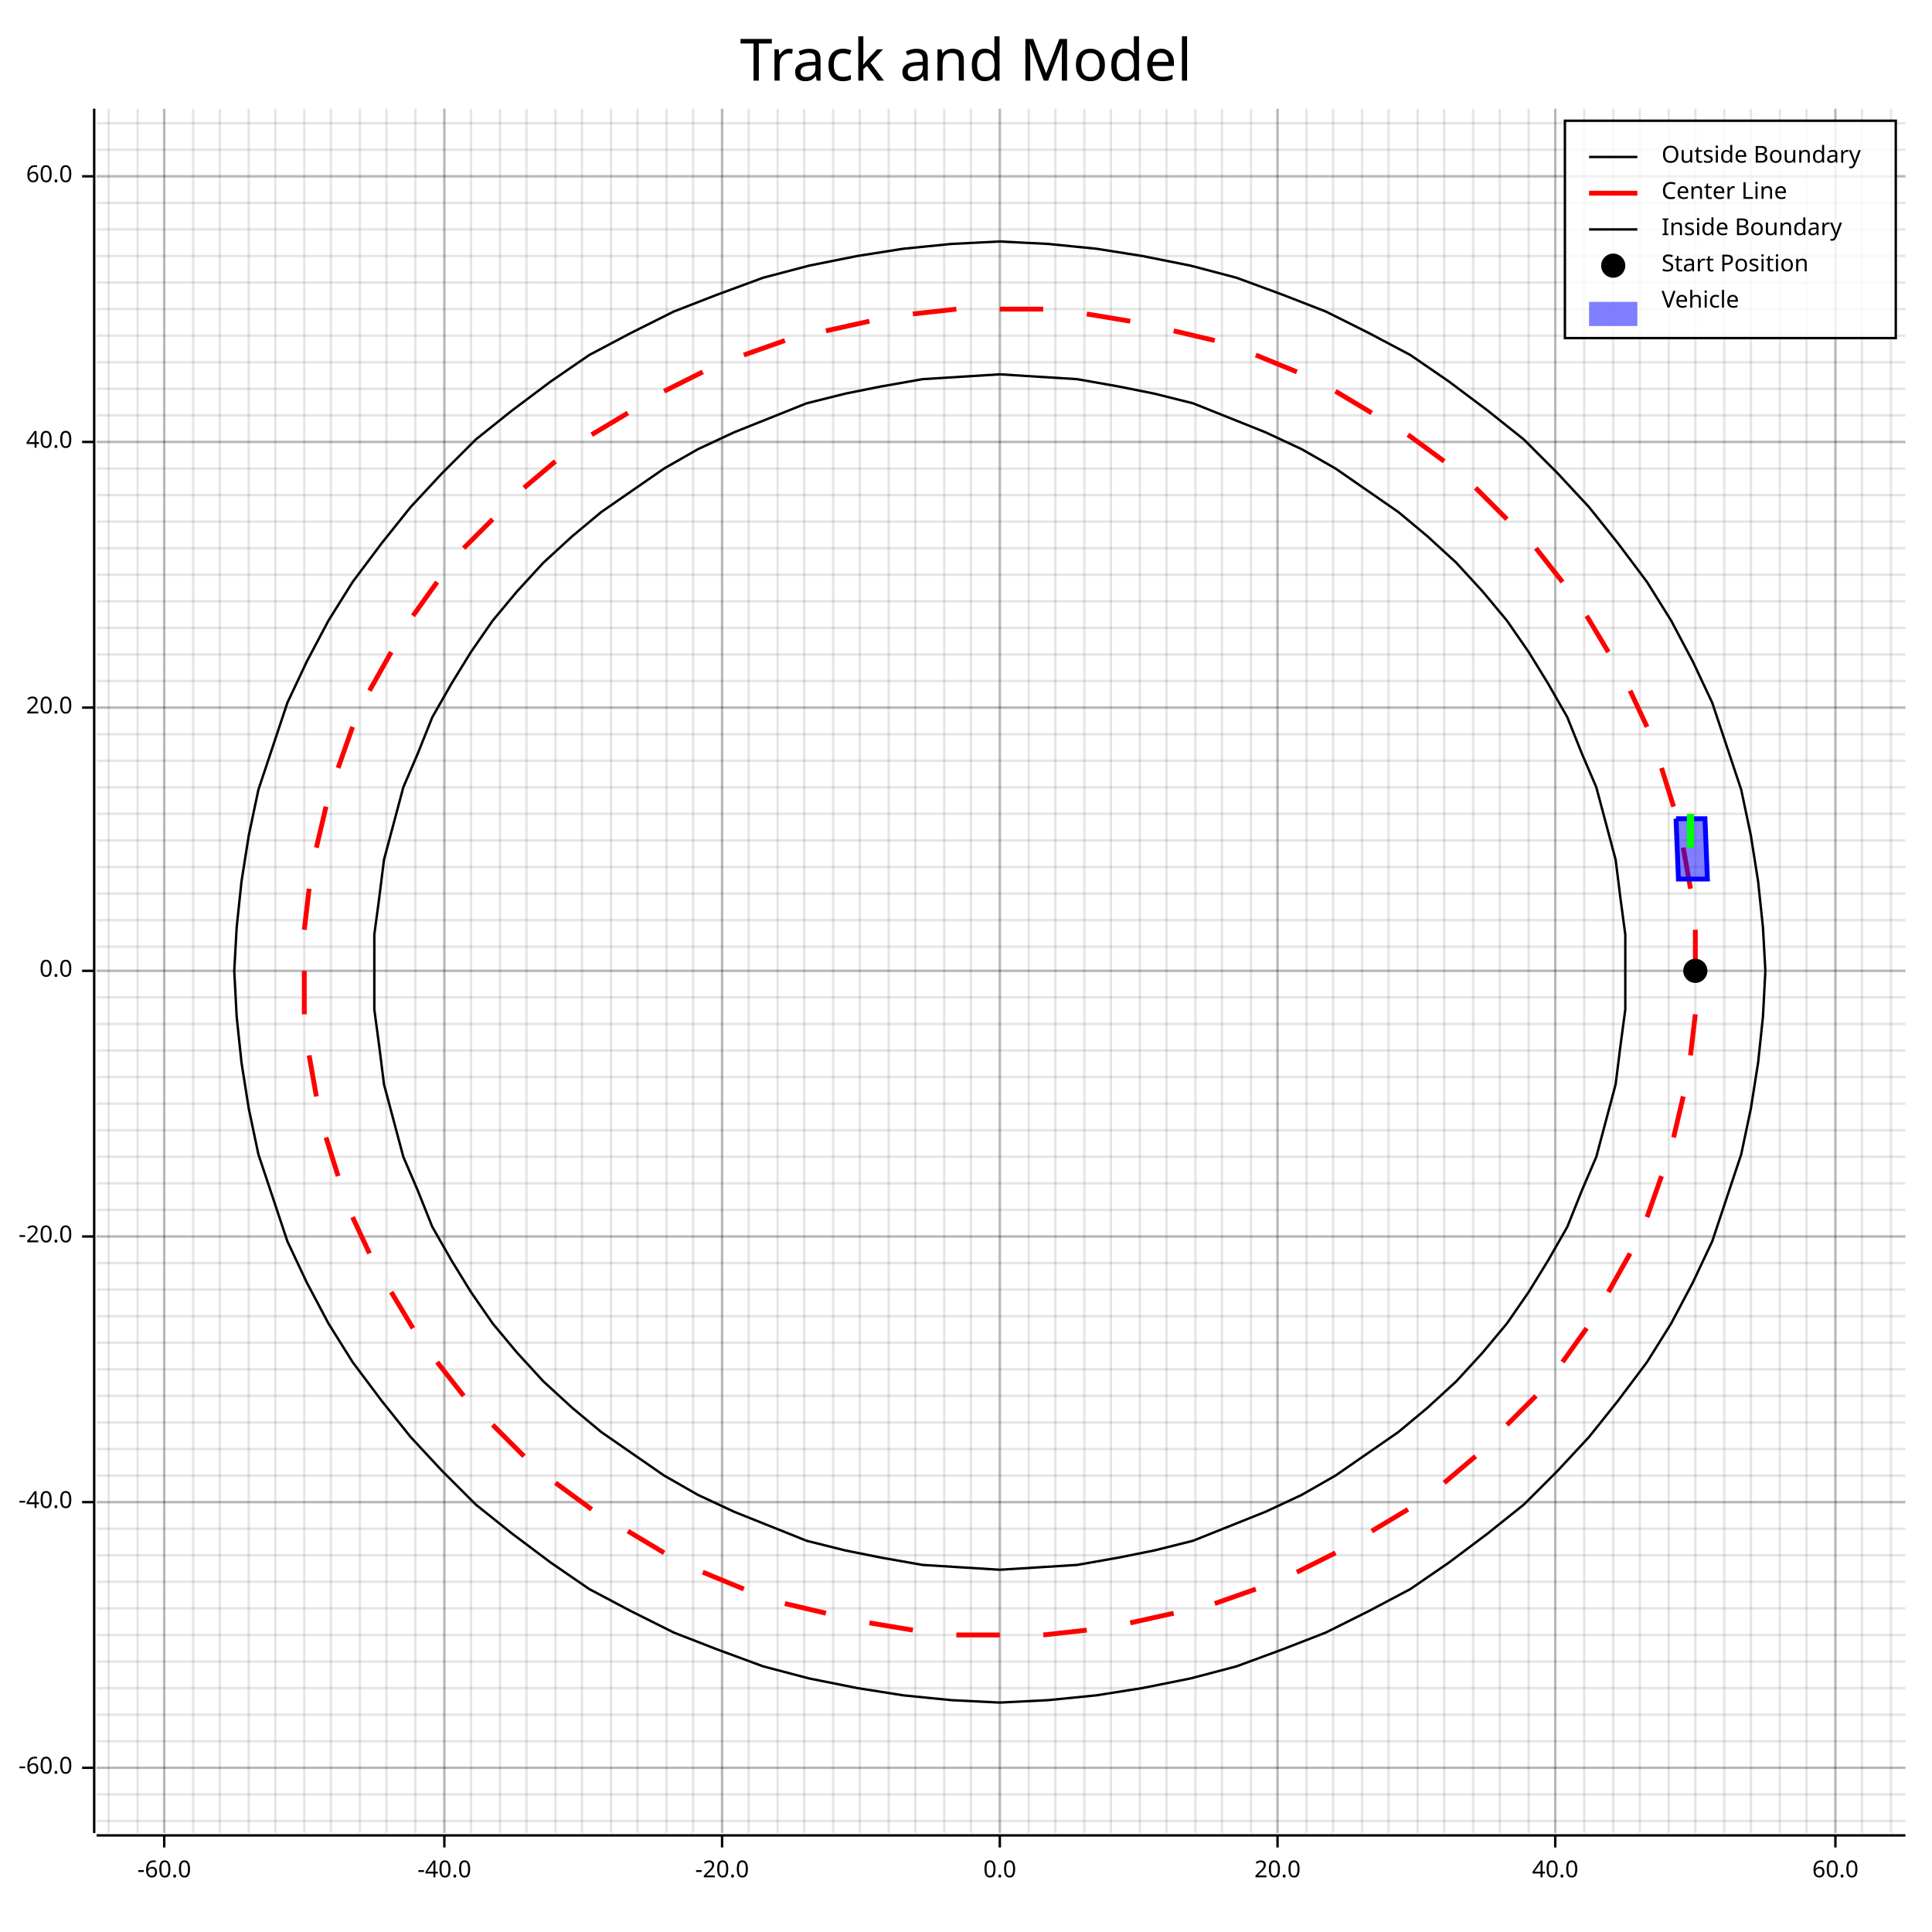
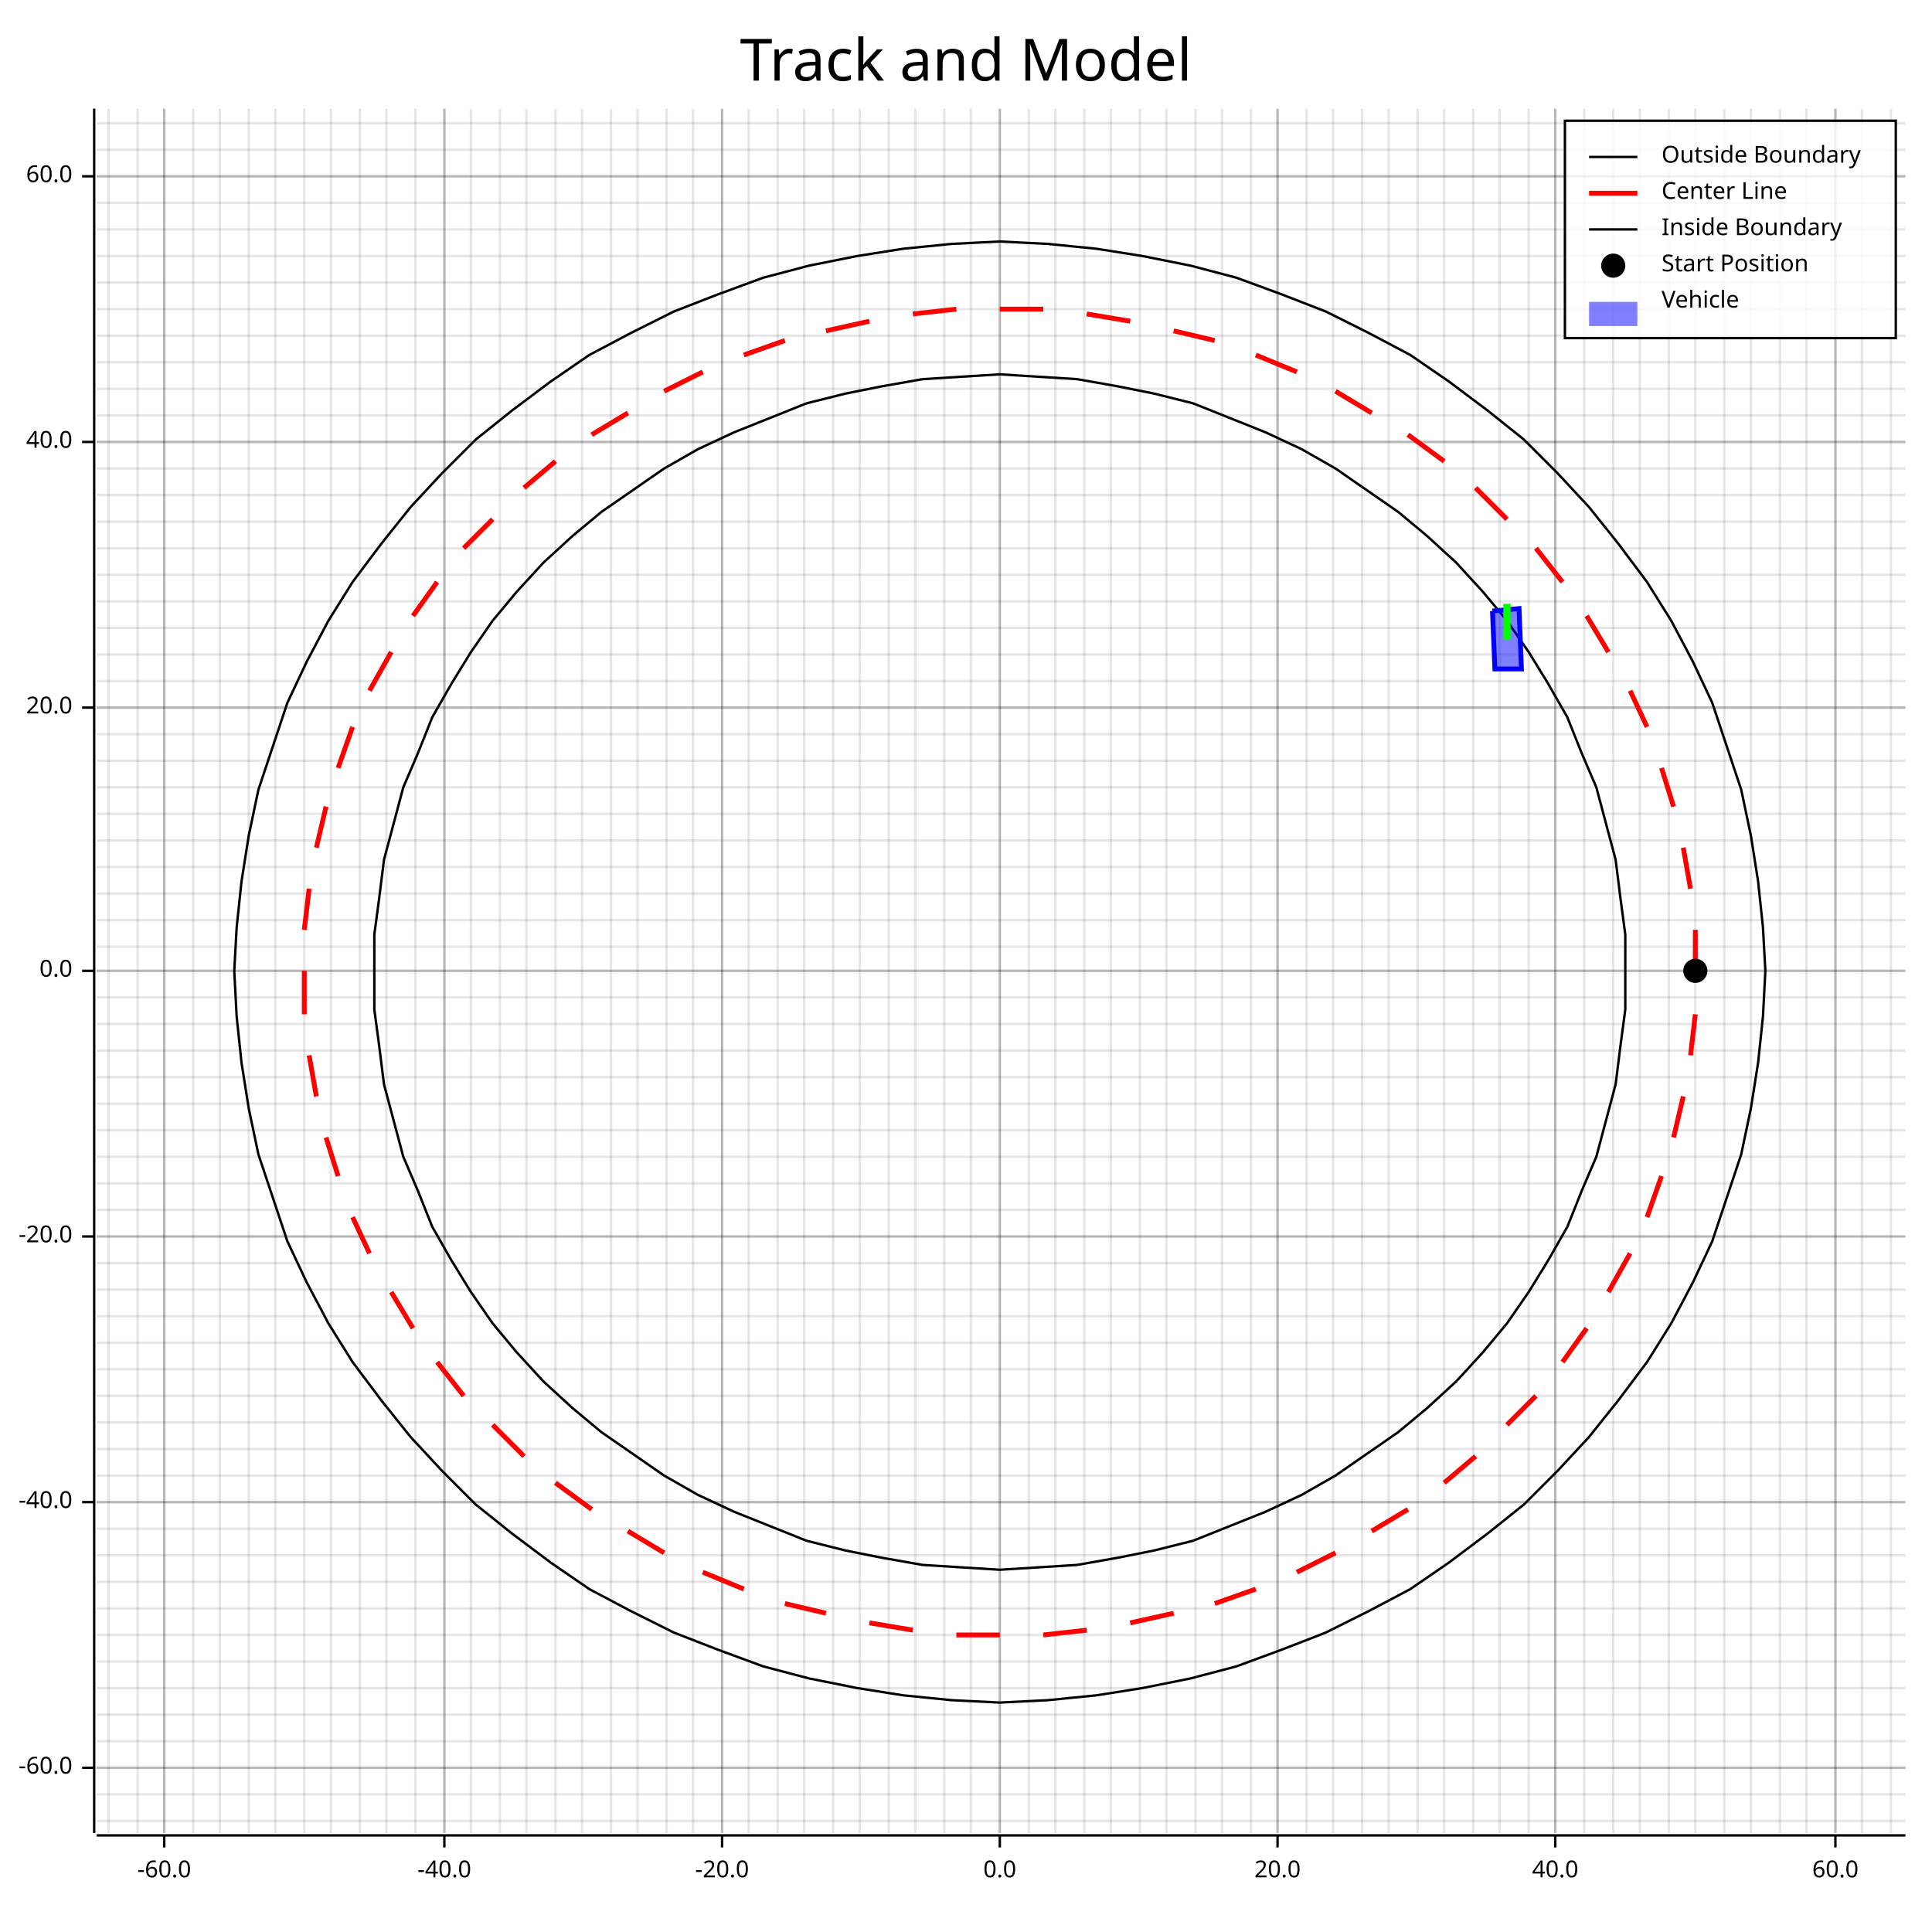
<svg xmlns="http://www.w3.org/2000/svg" width="800" height="800" viewBox="0 0 800 800">
  <rect x="0" y="0" width="800" height="800" opacity="1" fill="#FFFFFF" stroke="none" />
  <text x="400" y="15" dy="0.76em" text-anchor="middle" font-family="sans-serif" font-size="24.194" opacity="1" fill="#000000">
Track and Model
</text>
  <line opacity="0.1" stroke="#000000" stroke-width="1" x1="45" y1="759" x2="45" y2="45" />
  <line opacity="0.1" stroke="#000000" stroke-width="1" x1="57" y1="759" x2="57" y2="45" />
  <line opacity="0.1" stroke="#000000" stroke-width="1" x1="68" y1="759" x2="68" y2="45" />
  <line opacity="0.1" stroke="#000000" stroke-width="1" x1="80" y1="759" x2="80" y2="45" />
  <line opacity="0.1" stroke="#000000" stroke-width="1" x1="91" y1="759" x2="91" y2="45" />
  <line opacity="0.1" stroke="#000000" stroke-width="1" x1="103" y1="759" x2="103" y2="45" />
  <line opacity="0.1" stroke="#000000" stroke-width="1" x1="114" y1="759" x2="114" y2="45" />
  <line opacity="0.1" stroke="#000000" stroke-width="1" x1="126" y1="759" x2="126" y2="45" />
  <line opacity="0.1" stroke="#000000" stroke-width="1" x1="137" y1="759" x2="137" y2="45" />
  <line opacity="0.1" stroke="#000000" stroke-width="1" x1="149" y1="759" x2="149" y2="45" />
  <line opacity="0.1" stroke="#000000" stroke-width="1" x1="160" y1="759" x2="160" y2="45" />
  <line opacity="0.1" stroke="#000000" stroke-width="1" x1="172" y1="759" x2="172" y2="45" />
  <line opacity="0.1" stroke="#000000" stroke-width="1" x1="184" y1="759" x2="184" y2="45" />
  <line opacity="0.1" stroke="#000000" stroke-width="1" x1="195" y1="759" x2="195" y2="45" />
  <line opacity="0.1" stroke="#000000" stroke-width="1" x1="207" y1="759" x2="207" y2="45" />
  <line opacity="0.1" stroke="#000000" stroke-width="1" x1="218" y1="759" x2="218" y2="45" />
  <line opacity="0.1" stroke="#000000" stroke-width="1" x1="230" y1="759" x2="230" y2="45" />
  <line opacity="0.1" stroke="#000000" stroke-width="1" x1="241" y1="759" x2="241" y2="45" />
  <line opacity="0.1" stroke="#000000" stroke-width="1" x1="253" y1="759" x2="253" y2="45" />
  <line opacity="0.1" stroke="#000000" stroke-width="1" x1="264" y1="759" x2="264" y2="45" />
  <line opacity="0.1" stroke="#000000" stroke-width="1" x1="276" y1="759" x2="276" y2="45" />
  <line opacity="0.1" stroke="#000000" stroke-width="1" x1="287" y1="759" x2="287" y2="45" />
  <line opacity="0.1" stroke="#000000" stroke-width="1" x1="299" y1="759" x2="299" y2="45" />
  <line opacity="0.1" stroke="#000000" stroke-width="1" x1="310" y1="759" x2="310" y2="45" />
  <line opacity="0.1" stroke="#000000" stroke-width="1" x1="322" y1="759" x2="322" y2="45" />
  <line opacity="0.1" stroke="#000000" stroke-width="1" x1="333" y1="759" x2="333" y2="45" />
  <line opacity="0.1" stroke="#000000" stroke-width="1" x1="345" y1="759" x2="345" y2="45" />
  <line opacity="0.1" stroke="#000000" stroke-width="1" x1="356" y1="759" x2="356" y2="45" />
  <line opacity="0.1" stroke="#000000" stroke-width="1" x1="368" y1="759" x2="368" y2="45" />
  <line opacity="0.1" stroke="#000000" stroke-width="1" x1="379" y1="759" x2="379" y2="45" />
  <line opacity="0.1" stroke="#000000" stroke-width="1" x1="391" y1="759" x2="391" y2="45" />
  <line opacity="0.1" stroke="#000000" stroke-width="1" x1="402" y1="759" x2="402" y2="45" />
  <line opacity="0.1" stroke="#000000" stroke-width="1" x1="414" y1="759" x2="414" y2="45" />
  <line opacity="0.1" stroke="#000000" stroke-width="1" x1="426" y1="759" x2="426" y2="45" />
  <line opacity="0.1" stroke="#000000" stroke-width="1" x1="437" y1="759" x2="437" y2="45" />
  <line opacity="0.1" stroke="#000000" stroke-width="1" x1="449" y1="759" x2="449" y2="45" />
  <line opacity="0.1" stroke="#000000" stroke-width="1" x1="460" y1="759" x2="460" y2="45" />
  <line opacity="0.1" stroke="#000000" stroke-width="1" x1="472" y1="759" x2="472" y2="45" />
  <line opacity="0.1" stroke="#000000" stroke-width="1" x1="483" y1="759" x2="483" y2="45" />
  <line opacity="0.1" stroke="#000000" stroke-width="1" x1="495" y1="759" x2="495" y2="45" />
  <line opacity="0.1" stroke="#000000" stroke-width="1" x1="506" y1="759" x2="506" y2="45" />
  <line opacity="0.1" stroke="#000000" stroke-width="1" x1="518" y1="759" x2="518" y2="45" />
  <line opacity="0.1" stroke="#000000" stroke-width="1" x1="529" y1="759" x2="529" y2="45" />
  <line opacity="0.1" stroke="#000000" stroke-width="1" x1="541" y1="759" x2="541" y2="45" />
  <line opacity="0.1" stroke="#000000" stroke-width="1" x1="552" y1="759" x2="552" y2="45" />
  <line opacity="0.1" stroke="#000000" stroke-width="1" x1="564" y1="759" x2="564" y2="45" />
  <line opacity="0.1" stroke="#000000" stroke-width="1" x1="575" y1="759" x2="575" y2="45" />
  <line opacity="0.1" stroke="#000000" stroke-width="1" x1="587" y1="759" x2="587" y2="45" />
  <line opacity="0.1" stroke="#000000" stroke-width="1" x1="598" y1="759" x2="598" y2="45" />
  <line opacity="0.1" stroke="#000000" stroke-width="1" x1="610" y1="759" x2="610" y2="45" />
  <line opacity="0.1" stroke="#000000" stroke-width="1" x1="621" y1="759" x2="621" y2="45" />
  <line opacity="0.1" stroke="#000000" stroke-width="1" x1="633" y1="759" x2="633" y2="45" />
  <line opacity="0.1" stroke="#000000" stroke-width="1" x1="644" y1="759" x2="644" y2="45" />
  <line opacity="0.1" stroke="#000000" stroke-width="1" x1="656" y1="759" x2="656" y2="45" />
  <line opacity="0.1" stroke="#000000" stroke-width="1" x1="668" y1="759" x2="668" y2="45" />
  <line opacity="0.1" stroke="#000000" stroke-width="1" x1="679" y1="759" x2="679" y2="45" />
  <line opacity="0.1" stroke="#000000" stroke-width="1" x1="691" y1="759" x2="691" y2="45" />
  <line opacity="0.1" stroke="#000000" stroke-width="1" x1="702" y1="759" x2="702" y2="45" />
  <line opacity="0.1" stroke="#000000" stroke-width="1" x1="714" y1="759" x2="714" y2="45" />
  <line opacity="0.1" stroke="#000000" stroke-width="1" x1="725" y1="759" x2="725" y2="45" />
  <line opacity="0.1" stroke="#000000" stroke-width="1" x1="737" y1="759" x2="737" y2="45" />
  <line opacity="0.1" stroke="#000000" stroke-width="1" x1="748" y1="759" x2="748" y2="45" />
  <line opacity="0.1" stroke="#000000" stroke-width="1" x1="760" y1="759" x2="760" y2="45" />
  <line opacity="0.1" stroke="#000000" stroke-width="1" x1="771" y1="759" x2="771" y2="45" />
  <line opacity="0.1" stroke="#000000" stroke-width="1" x1="783" y1="759" x2="783" y2="45" />
  <line opacity="0.1" stroke="#000000" stroke-width="1" x1="40" y1="754" x2="789" y2="754" />
  <line opacity="0.1" stroke="#000000" stroke-width="1" x1="40" y1="743" x2="789" y2="743" />
  <line opacity="0.1" stroke="#000000" stroke-width="1" x1="40" y1="732" x2="789" y2="732" />
  <line opacity="0.1" stroke="#000000" stroke-width="1" x1="40" y1="721" x2="789" y2="721" />
  <line opacity="0.1" stroke="#000000" stroke-width="1" x1="40" y1="710" x2="789" y2="710" />
  <line opacity="0.1" stroke="#000000" stroke-width="1" x1="40" y1="699" x2="789" y2="699" />
  <line opacity="0.1" stroke="#000000" stroke-width="1" x1="40" y1="688" x2="789" y2="688" />
  <line opacity="0.1" stroke="#000000" stroke-width="1" x1="40" y1="677" x2="789" y2="677" />
  <line opacity="0.1" stroke="#000000" stroke-width="1" x1="40" y1="666" x2="789" y2="666" />
  <line opacity="0.1" stroke="#000000" stroke-width="1" x1="40" y1="655" x2="789" y2="655" />
  <line opacity="0.1" stroke="#000000" stroke-width="1" x1="40" y1="644" x2="789" y2="644" />
  <line opacity="0.1" stroke="#000000" stroke-width="1" x1="40" y1="633" x2="789" y2="633" />
  <line opacity="0.1" stroke="#000000" stroke-width="1" x1="40" y1="622" x2="789" y2="622" />
  <line opacity="0.1" stroke="#000000" stroke-width="1" x1="40" y1="611" x2="789" y2="611" />
  <line opacity="0.1" stroke="#000000" stroke-width="1" x1="40" y1="600" x2="789" y2="600" />
  <line opacity="0.1" stroke="#000000" stroke-width="1" x1="40" y1="589" x2="789" y2="589" />
  <line opacity="0.1" stroke="#000000" stroke-width="1" x1="40" y1="578" x2="789" y2="578" />
  <line opacity="0.1" stroke="#000000" stroke-width="1" x1="40" y1="567" x2="789" y2="567" />
  <line opacity="0.1" stroke="#000000" stroke-width="1" x1="40" y1="556" x2="789" y2="556" />
  <line opacity="0.1" stroke="#000000" stroke-width="1" x1="40" y1="545" x2="789" y2="545" />
  <line opacity="0.1" stroke="#000000" stroke-width="1" x1="40" y1="534" x2="789" y2="534" />
  <line opacity="0.1" stroke="#000000" stroke-width="1" x1="40" y1="523" x2="789" y2="523" />
  <line opacity="0.1" stroke="#000000" stroke-width="1" x1="40" y1="512" x2="789" y2="512" />
  <line opacity="0.1" stroke="#000000" stroke-width="1" x1="40" y1="501" x2="789" y2="501" />
  <line opacity="0.1" stroke="#000000" stroke-width="1" x1="40" y1="490" x2="789" y2="490" />
  <line opacity="0.1" stroke="#000000" stroke-width="1" x1="40" y1="479" x2="789" y2="479" />
  <line opacity="0.1" stroke="#000000" stroke-width="1" x1="40" y1="468" x2="789" y2="468" />
  <line opacity="0.1" stroke="#000000" stroke-width="1" x1="40" y1="457" x2="789" y2="457" />
  <line opacity="0.1" stroke="#000000" stroke-width="1" x1="40" y1="446" x2="789" y2="446" />
  <line opacity="0.1" stroke="#000000" stroke-width="1" x1="40" y1="435" x2="789" y2="435" />
  <line opacity="0.1" stroke="#000000" stroke-width="1" x1="40" y1="424" x2="789" y2="424" />
  <line opacity="0.1" stroke="#000000" stroke-width="1" x1="40" y1="413" x2="789" y2="413" />
  <line opacity="0.1" stroke="#000000" stroke-width="1" x1="40" y1="402" x2="789" y2="402" />
  <line opacity="0.1" stroke="#000000" stroke-width="1" x1="40" y1="392" x2="789" y2="392" />
  <line opacity="0.1" stroke="#000000" stroke-width="1" x1="40" y1="381" x2="789" y2="381" />
  <line opacity="0.1" stroke="#000000" stroke-width="1" x1="40" y1="370" x2="789" y2="370" />
  <line opacity="0.1" stroke="#000000" stroke-width="1" x1="40" y1="359" x2="789" y2="359" />
  <line opacity="0.1" stroke="#000000" stroke-width="1" x1="40" y1="348" x2="789" y2="348" />
  <line opacity="0.1" stroke="#000000" stroke-width="1" x1="40" y1="337" x2="789" y2="337" />
  <line opacity="0.1" stroke="#000000" stroke-width="1" x1="40" y1="326" x2="789" y2="326" />
  <line opacity="0.1" stroke="#000000" stroke-width="1" x1="40" y1="315" x2="789" y2="315" />
  <line opacity="0.1" stroke="#000000" stroke-width="1" x1="40" y1="304" x2="789" y2="304" />
  <line opacity="0.1" stroke="#000000" stroke-width="1" x1="40" y1="293" x2="789" y2="293" />
  <line opacity="0.1" stroke="#000000" stroke-width="1" x1="40" y1="282" x2="789" y2="282" />
  <line opacity="0.1" stroke="#000000" stroke-width="1" x1="40" y1="271" x2="789" y2="271" />
  <line opacity="0.1" stroke="#000000" stroke-width="1" x1="40" y1="260" x2="789" y2="260" />
  <line opacity="0.1" stroke="#000000" stroke-width="1" x1="40" y1="249" x2="789" y2="249" />
  <line opacity="0.1" stroke="#000000" stroke-width="1" x1="40" y1="238" x2="789" y2="238" />
  <line opacity="0.1" stroke="#000000" stroke-width="1" x1="40" y1="227" x2="789" y2="227" />
  <line opacity="0.1" stroke="#000000" stroke-width="1" x1="40" y1="216" x2="789" y2="216" />
  <line opacity="0.1" stroke="#000000" stroke-width="1" x1="40" y1="205" x2="789" y2="205" />
  <line opacity="0.1" stroke="#000000" stroke-width="1" x1="40" y1="194" x2="789" y2="194" />
  <line opacity="0.1" stroke="#000000" stroke-width="1" x1="40" y1="183" x2="789" y2="183" />
  <line opacity="0.1" stroke="#000000" stroke-width="1" x1="40" y1="172" x2="789" y2="172" />
  <line opacity="0.1" stroke="#000000" stroke-width="1" x1="40" y1="161" x2="789" y2="161" />
  <line opacity="0.1" stroke="#000000" stroke-width="1" x1="40" y1="150" x2="789" y2="150" />
  <line opacity="0.1" stroke="#000000" stroke-width="1" x1="40" y1="139" x2="789" y2="139" />
  <line opacity="0.1" stroke="#000000" stroke-width="1" x1="40" y1="128" x2="789" y2="128" />
  <line opacity="0.1" stroke="#000000" stroke-width="1" x1="40" y1="117" x2="789" y2="117" />
  <line opacity="0.1" stroke="#000000" stroke-width="1" x1="40" y1="106" x2="789" y2="106" />
  <line opacity="0.1" stroke="#000000" stroke-width="1" x1="40" y1="95" x2="789" y2="95" />
  <line opacity="0.1" stroke="#000000" stroke-width="1" x1="40" y1="84" x2="789" y2="84" />
  <line opacity="0.1" stroke="#000000" stroke-width="1" x1="40" y1="73" x2="789" y2="73" />
  <line opacity="0.1" stroke="#000000" stroke-width="1" x1="40" y1="62" x2="789" y2="62" />
  <line opacity="0.1" stroke="#000000" stroke-width="1" x1="40" y1="51" x2="789" y2="51" />
  <line opacity="0.2" stroke="#000000" stroke-width="1" x1="68" y1="759" x2="68" y2="45" />
  <line opacity="0.2" stroke="#000000" stroke-width="1" x1="184" y1="759" x2="184" y2="45" />
  <line opacity="0.2" stroke="#000000" stroke-width="1" x1="299" y1="759" x2="299" y2="45" />
  <line opacity="0.2" stroke="#000000" stroke-width="1" x1="414" y1="759" x2="414" y2="45" />
  <line opacity="0.2" stroke="#000000" stroke-width="1" x1="529" y1="759" x2="529" y2="45" />
  <line opacity="0.2" stroke="#000000" stroke-width="1" x1="644" y1="759" x2="644" y2="45" />
  <line opacity="0.2" stroke="#000000" stroke-width="1" x1="760" y1="759" x2="760" y2="45" />
  <line opacity="0.2" stroke="#000000" stroke-width="1" x1="40" y1="732" x2="789" y2="732" />
  <line opacity="0.2" stroke="#000000" stroke-width="1" x1="40" y1="622" x2="789" y2="622" />
  <line opacity="0.2" stroke="#000000" stroke-width="1" x1="40" y1="512" x2="789" y2="512" />
  <line opacity="0.2" stroke="#000000" stroke-width="1" x1="40" y1="402" x2="789" y2="402" />
  <line opacity="0.2" stroke="#000000" stroke-width="1" x1="40" y1="293" x2="789" y2="293" />
  <line opacity="0.2" stroke="#000000" stroke-width="1" x1="40" y1="183" x2="789" y2="183" />
  <line opacity="0.2" stroke="#000000" stroke-width="1" x1="40" y1="73" x2="789" y2="73" />
  <polyline fill="none" opacity="1" stroke="#000000" stroke-width="1" points="39,45 39,759 " />
  <text x="30" y="732" dy="0.5ex" text-anchor="end" font-family="sans-serif" font-size="9.677" opacity="1" fill="#000000">
-60.0
</text>
  <polyline fill="none" opacity="1" stroke="#000000" stroke-width="1" points="34,732 39,732 " />
  <text x="30" y="622" dy="0.5ex" text-anchor="end" font-family="sans-serif" font-size="9.677" opacity="1" fill="#000000">
-40.0
</text>
  <polyline fill="none" opacity="1" stroke="#000000" stroke-width="1" points="34,622 39,622 " />
  <text x="30" y="512" dy="0.5ex" text-anchor="end" font-family="sans-serif" font-size="9.677" opacity="1" fill="#000000">
-20.0
</text>
  <polyline fill="none" opacity="1" stroke="#000000" stroke-width="1" points="34,512 39,512 " />
  <text x="30" y="402" dy="0.5ex" text-anchor="end" font-family="sans-serif" font-size="9.677" opacity="1" fill="#000000">
0.0
</text>
  <polyline fill="none" opacity="1" stroke="#000000" stroke-width="1" points="34,402 39,402 " />
  <text x="30" y="293" dy="0.5ex" text-anchor="end" font-family="sans-serif" font-size="9.677" opacity="1" fill="#000000">
20.0
</text>
  <polyline fill="none" opacity="1" stroke="#000000" stroke-width="1" points="34,293 39,293 " />
  <text x="30" y="183" dy="0.5ex" text-anchor="end" font-family="sans-serif" font-size="9.677" opacity="1" fill="#000000">
40.0
</text>
  <polyline fill="none" opacity="1" stroke="#000000" stroke-width="1" points="34,183 39,183 " />
  <text x="30" y="73" dy="0.5ex" text-anchor="end" font-family="sans-serif" font-size="9.677" opacity="1" fill="#000000">
60.0
</text>
  <polyline fill="none" opacity="1" stroke="#000000" stroke-width="1" points="34,73 39,73 " />
  <polyline fill="none" opacity="1" stroke="#000000" stroke-width="1" points="40,760 789,760 " />
  <text x="68" y="770" dy="0.76em" text-anchor="middle" font-family="sans-serif" font-size="9.677" opacity="1" fill="#000000">
-60.0
</text>
  <polyline fill="none" opacity="1" stroke="#000000" stroke-width="1" points="68,760 68,765 " />
  <text x="184" y="770" dy="0.76em" text-anchor="middle" font-family="sans-serif" font-size="9.677" opacity="1" fill="#000000">
-40.0
</text>
  <polyline fill="none" opacity="1" stroke="#000000" stroke-width="1" points="184,760 184,765 " />
  <text x="299" y="770" dy="0.76em" text-anchor="middle" font-family="sans-serif" font-size="9.677" opacity="1" fill="#000000">
-20.0
</text>
  <polyline fill="none" opacity="1" stroke="#000000" stroke-width="1" points="299,760 299,765 " />
  <text x="414" y="770" dy="0.76em" text-anchor="middle" font-family="sans-serif" font-size="9.677" opacity="1" fill="#000000">
0.0
</text>
  <polyline fill="none" opacity="1" stroke="#000000" stroke-width="1" points="414,760 414,765 " />
  <text x="529" y="770" dy="0.76em" text-anchor="middle" font-family="sans-serif" font-size="9.677" opacity="1" fill="#000000">
20.0
</text>
  <polyline fill="none" opacity="1" stroke="#000000" stroke-width="1" points="529,760 529,765 " />
  <text x="644" y="770" dy="0.76em" text-anchor="middle" font-family="sans-serif" font-size="9.677" opacity="1" fill="#000000">
40.0
</text>
  <polyline fill="none" opacity="1" stroke="#000000" stroke-width="1" points="644,760 644,765 " />
  <text x="760" y="770" dy="0.76em" text-anchor="middle" font-family="sans-serif" font-size="9.677" opacity="1" fill="#000000">
60.0
</text>
  <polyline fill="none" opacity="1" stroke="#000000" stroke-width="1" points="760,760 760,765 " />
  <polyline fill="none" opacity="1" stroke="#000000" stroke-width="1" points="731,402 730,384 728,365 725,346 721,327 715,309 709,291 701,274 692,257 682,241 670,225 658,210 645,196 631,182 616,170 600,158 584,147 567,138 549,129 531,122 512,115 493,110 473,106 454,103 434,101 414,100 394,101 374,103 355,106 335,110 316,115 297,122 279,129 261,138 244,147 228,158 212,170 197,182 183,196 170,210 158,225 146,241 136,257 127,274 119,291 113,309 107,327 103,346 100,365 98,384 97,402 98,421 100,440 103,459 107,478 113,496 119,514 127,531 136,548 146,564 158,580 170,595 183,609 197,623 212,635 228,647 244,658 261,667 279,676 297,683 316,690 335,695 355,699 374,702 394,704 414,705 434,704 454,702 473,699 493,695 512,690 531,683 549,676 567,667 584,658 600,647 616,635 631,623 645,609 658,595 670,580 682,564 692,548 701,531 709,514 715,496 721,478 725,459 728,440 730,421 731,402 " />
  <polyline fill="none" opacity="1" stroke="#FF0000" stroke-width="2" points="702,402 702,385 " />
  <polyline fill="none" opacity="1" stroke="#FF0000" stroke-width="2" points="700,368 697,351 " />
  <polyline fill="none" opacity="1" stroke="#FF0000" stroke-width="2" points="693,334 688,318 " />
  <polyline fill="none" opacity="1" stroke="#FF0000" stroke-width="2" points="682,301 675,286 " />
  <polyline fill="none" opacity="1" stroke="#FF0000" stroke-width="2" points="666,270 657,255 " />
  <polyline fill="none" opacity="1" stroke="#FF0000" stroke-width="2" points="647,241 636,227 " />
  <polyline fill="none" opacity="1" stroke="#FF0000" stroke-width="2" points="624,215 611,202 " />
  <polyline fill="none" opacity="1" stroke="#FF0000" stroke-width="2" points="598,191 583,180 " />
  <polyline fill="none" opacity="1" stroke="#FF0000" stroke-width="2" points="568,171 553,162 " />
  <polyline fill="none" opacity="1" stroke="#FF0000" stroke-width="2" points="537,154 520,147 " />
  <polyline fill="none" opacity="1" stroke="#FF0000" stroke-width="2" points="503,141 486,137 " />
  <polyline fill="none" opacity="1" stroke="#FF0000" stroke-width="2" points="468,133 450,130 " />
  <polyline fill="none" opacity="1" stroke="#FF0000" stroke-width="2" points="432,128 414,128 " />
  <polyline fill="none" opacity="1" stroke="#FF0000" stroke-width="2" points="396,128 378,130 " />
  <polyline fill="none" opacity="1" stroke="#FF0000" stroke-width="2" points="360,133 342,137 " />
  <polyline fill="none" opacity="1" stroke="#FF0000" stroke-width="2" points="325,141 308,147 " />
  <polyline fill="none" opacity="1" stroke="#FF0000" stroke-width="2" points="291,154 275,162 " />
  <polyline fill="none" opacity="1" stroke="#FF0000" stroke-width="2" points="260,171 245,180 " />
  <polyline fill="none" opacity="1" stroke="#FF0000" stroke-width="2" points="230,191 217,202 " />
  <polyline fill="none" opacity="1" stroke="#FF0000" stroke-width="2" points="204,215 192,227 " />
  <polyline fill="none" opacity="1" stroke="#FF0000" stroke-width="2" points="181,241 171,255 " />
  <polyline fill="none" opacity="1" stroke="#FF0000" stroke-width="2" points="162,270 153,286 " />
  <polyline fill="none" opacity="1" stroke="#FF0000" stroke-width="2" points="146,301 140,318 " />
  <polyline fill="none" opacity="1" stroke="#FF0000" stroke-width="2" points="135,334 131,351 " />
  <polyline fill="none" opacity="1" stroke="#FF0000" stroke-width="2" points="128,368 126,385 " />
  <polyline fill="none" opacity="1" stroke="#FF0000" stroke-width="2" points="126,402 126,420 " />
  <polyline fill="none" opacity="1" stroke="#FF0000" stroke-width="2" points="128,437 131,454 " />
  <polyline fill="none" opacity="1" stroke="#FF0000" stroke-width="2" points="135,471 140,487 " />
  <polyline fill="none" opacity="1" stroke="#FF0000" stroke-width="2" points="146,504 153,519 " />
  <polyline fill="none" opacity="1" stroke="#FF0000" stroke-width="2" points="162,535 171,550 " />
  <polyline fill="none" opacity="1" stroke="#FF0000" stroke-width="2" points="181,564 192,578 " />
  <polyline fill="none" opacity="1" stroke="#FF0000" stroke-width="2" points="204,590 217,603 " />
  <polyline fill="none" opacity="1" stroke="#FF0000" stroke-width="2" points="230,614 245,625 " />
  <polyline fill="none" opacity="1" stroke="#FF0000" stroke-width="2" points="260,634 275,643 " />
  <polyline fill="none" opacity="1" stroke="#FF0000" stroke-width="2" points="291,651 308,658 " />
  <polyline fill="none" opacity="1" stroke="#FF0000" stroke-width="2" points="325,664 342,668 " />
  <polyline fill="none" opacity="1" stroke="#FF0000" stroke-width="2" points="360,672 378,675 " />
  <polyline fill="none" opacity="1" stroke="#FF0000" stroke-width="2" points="396,677 414,677 " />
  <polyline fill="none" opacity="1" stroke="#FF0000" stroke-width="2" points="432,677 450,675 " />
  <polyline fill="none" opacity="1" stroke="#FF0000" stroke-width="2" points="468,672 486,668 " />
  <polyline fill="none" opacity="1" stroke="#FF0000" stroke-width="2" points="503,664 520,658 " />
  <polyline fill="none" opacity="1" stroke="#FF0000" stroke-width="2" points="537,651 553,643 " />
  <polyline fill="none" opacity="1" stroke="#FF0000" stroke-width="2" points="568,634 583,625 " />
  <polyline fill="none" opacity="1" stroke="#FF0000" stroke-width="2" points="598,614 611,603 " />
  <polyline fill="none" opacity="1" stroke="#FF0000" stroke-width="2" points="624,590 636,578 " />
  <polyline fill="none" opacity="1" stroke="#FF0000" stroke-width="2" points="647,564 657,550 " />
  <polyline fill="none" opacity="1" stroke="#FF0000" stroke-width="2" points="666,535 675,519 " />
  <polyline fill="none" opacity="1" stroke="#FF0000" stroke-width="2" points="682,504 688,487 " />
  <polyline fill="none" opacity="1" stroke="#FF0000" stroke-width="2" points="693,471 697,454 " />
  <polyline fill="none" opacity="1" stroke="#FF0000" stroke-width="2" points="700,437 702,420 " />
  <polyline fill="none" opacity="1" stroke="#000000" stroke-width="1" points="673,402 673,387 671,372 669,356 665,341 661,326 655,312 649,297 641,283 633,270 624,257 614,245 603,233 591,222 579,212 566,203 553,194 539,186 524,179 509,173 494,167 478,163 463,160 446,157 430,156 414,155 398,156 382,157 365,160 350,163 334,167 319,173 304,179 289,186 275,194 262,203 249,212 237,222 225,233 214,245 204,257 195,270 187,283 179,297 173,312 167,326 163,341 159,356 157,372 155,387 155,402 155,418 157,433 159,449 163,464 167,479 173,493 179,508 187,522 195,535 204,548 214,560 225,572 237,583 249,593 262,602 275,611 289,619 304,626 319,632 334,638 350,642 365,645 382,648 398,649 414,650 430,649 446,648 463,645 478,642 494,638 509,632 524,626 539,619 553,611 566,602 579,593 591,583 603,572 614,560 624,548 633,535 641,522 649,508 655,493 661,479 665,464 669,449 671,433 673,418 673,402 " />
  <circle cx="702" cy="402" r="5" opacity="1" fill="#000000" stroke="none" stroke-width="1" />
-   <polygon opacity="0.5" fill="#0000FF" points="694,339 695,364 707,364 706,339 " />
-   <polyline fill="none" opacity="1" stroke="#0000FF" stroke-width="2" points="694,339 695,364 707,364 706,339 694,339 " />
-   <polyline fill="none" opacity="1" stroke="#00FF00" stroke-width="3" points="700,351 700,337 " />
+   <polygon opacity="0.5" fill="#0000FF" points="618,253 619,277 630,277 629,252 " />
+   <polyline fill="none" opacity="1" stroke="#0000FF" stroke-width="2" points="618,253 619,277 630,277 629,252 618,253 " />
+   <polyline fill="none" opacity="1" stroke="#00FF00" stroke-width="3" points="624,265 624,250 " />
  <rect x="648" y="50" width="137" height="90" opacity="0.8" fill="#FFFFFF" stroke="none" />
  <rect x="648" y="50" width="137" height="90" opacity="1" fill="none" stroke="#000000" />
  <text x="688" y="60" dy="0.76em" text-anchor="start" font-family="sans-serif" font-size="9.677" opacity="1" fill="#000000">
Outside Boundary
</text>
  <text x="688" y="75" dy="0.76em" text-anchor="start" font-family="sans-serif" font-size="9.677" opacity="1" fill="#000000">
Center Line
</text>
  <text x="688" y="90" dy="0.76em" text-anchor="start" font-family="sans-serif" font-size="9.677" opacity="1" fill="#000000">
Inside Boundary
</text>
  <text x="688" y="105" dy="0.76em" text-anchor="start" font-family="sans-serif" font-size="9.677" opacity="1" fill="#000000">
Start Position
</text>
  <text x="688" y="120" dy="0.76em" text-anchor="start" font-family="sans-serif" font-size="9.677" opacity="1" fill="#000000">
Vehicle
</text>
  <polyline fill="none" opacity="1" stroke="#000000" stroke-width="1" points="658,65 678,65 " />
  <polyline fill="none" opacity="1" stroke="#FF0000" stroke-width="2" points="658,80 678,80 " />
  <polyline fill="none" opacity="1" stroke="#000000" stroke-width="1" points="658,95 678,95 " />
  <circle cx="668" cy="110" r="5" opacity="1" fill="#000000" stroke="none" stroke-width="1" />
  <rect x="658" y="125" width="20" height="10" opacity="0.5" fill="#0000FF" stroke="none" />
</svg>
